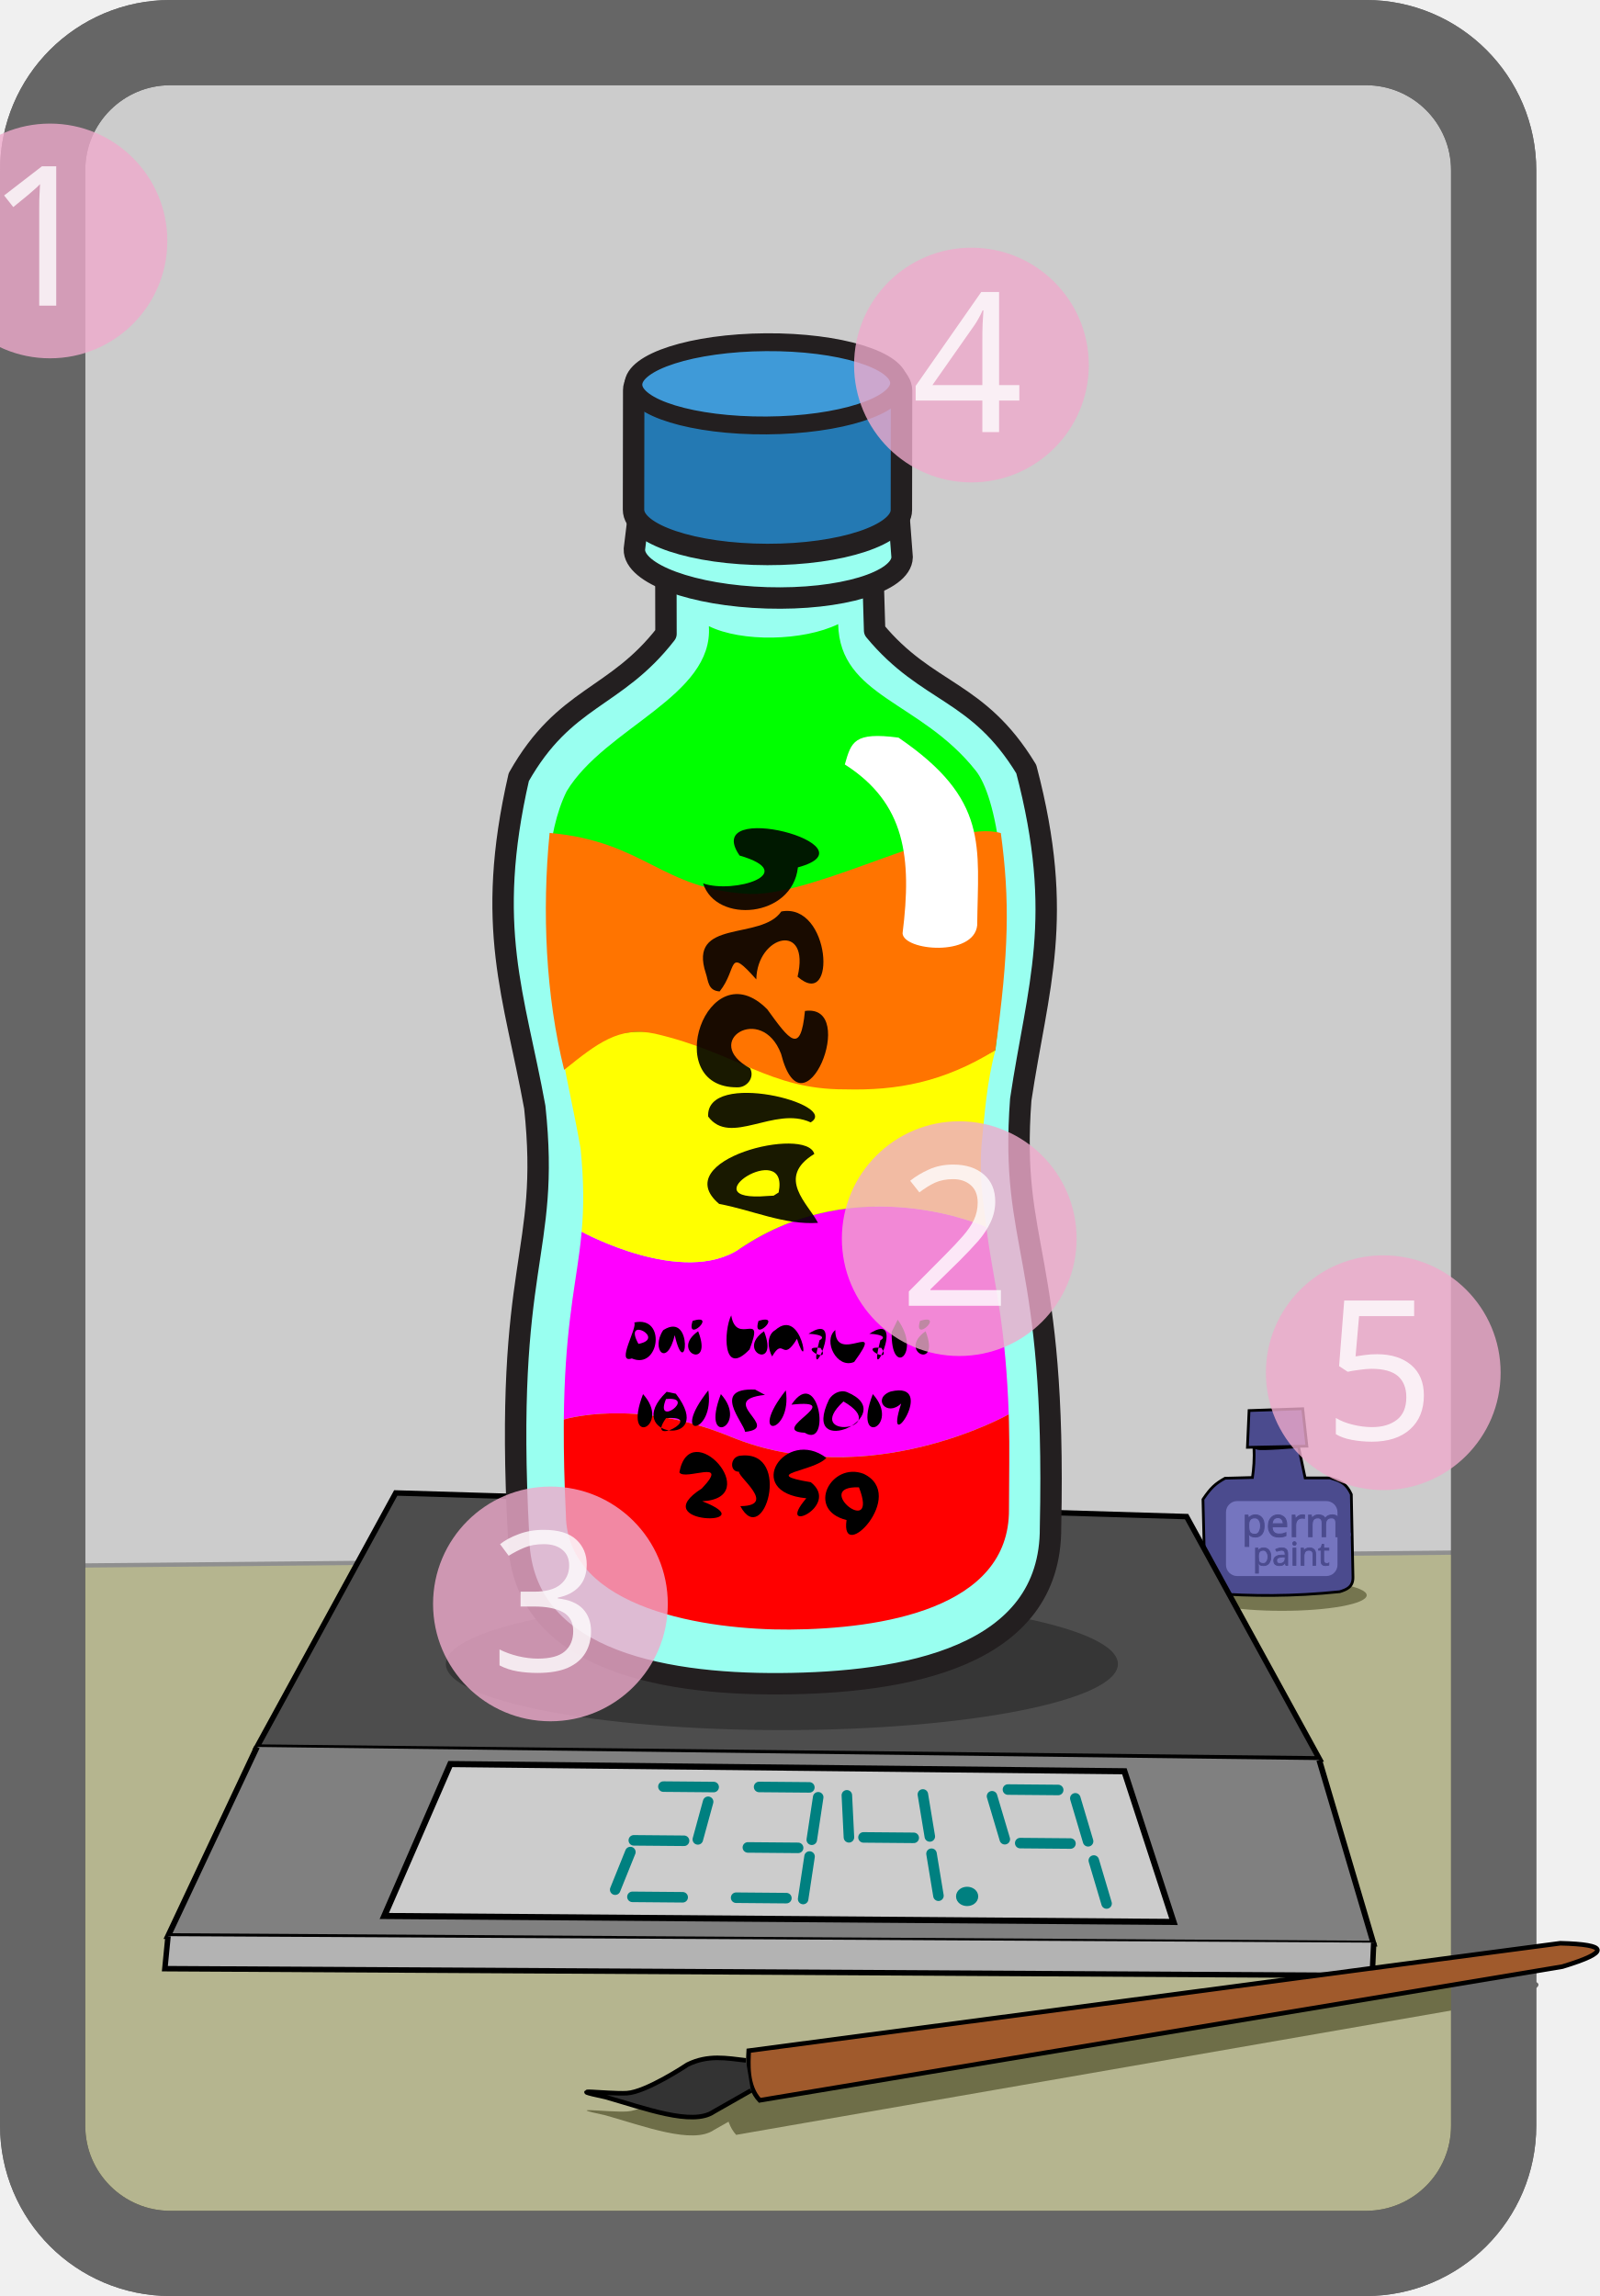
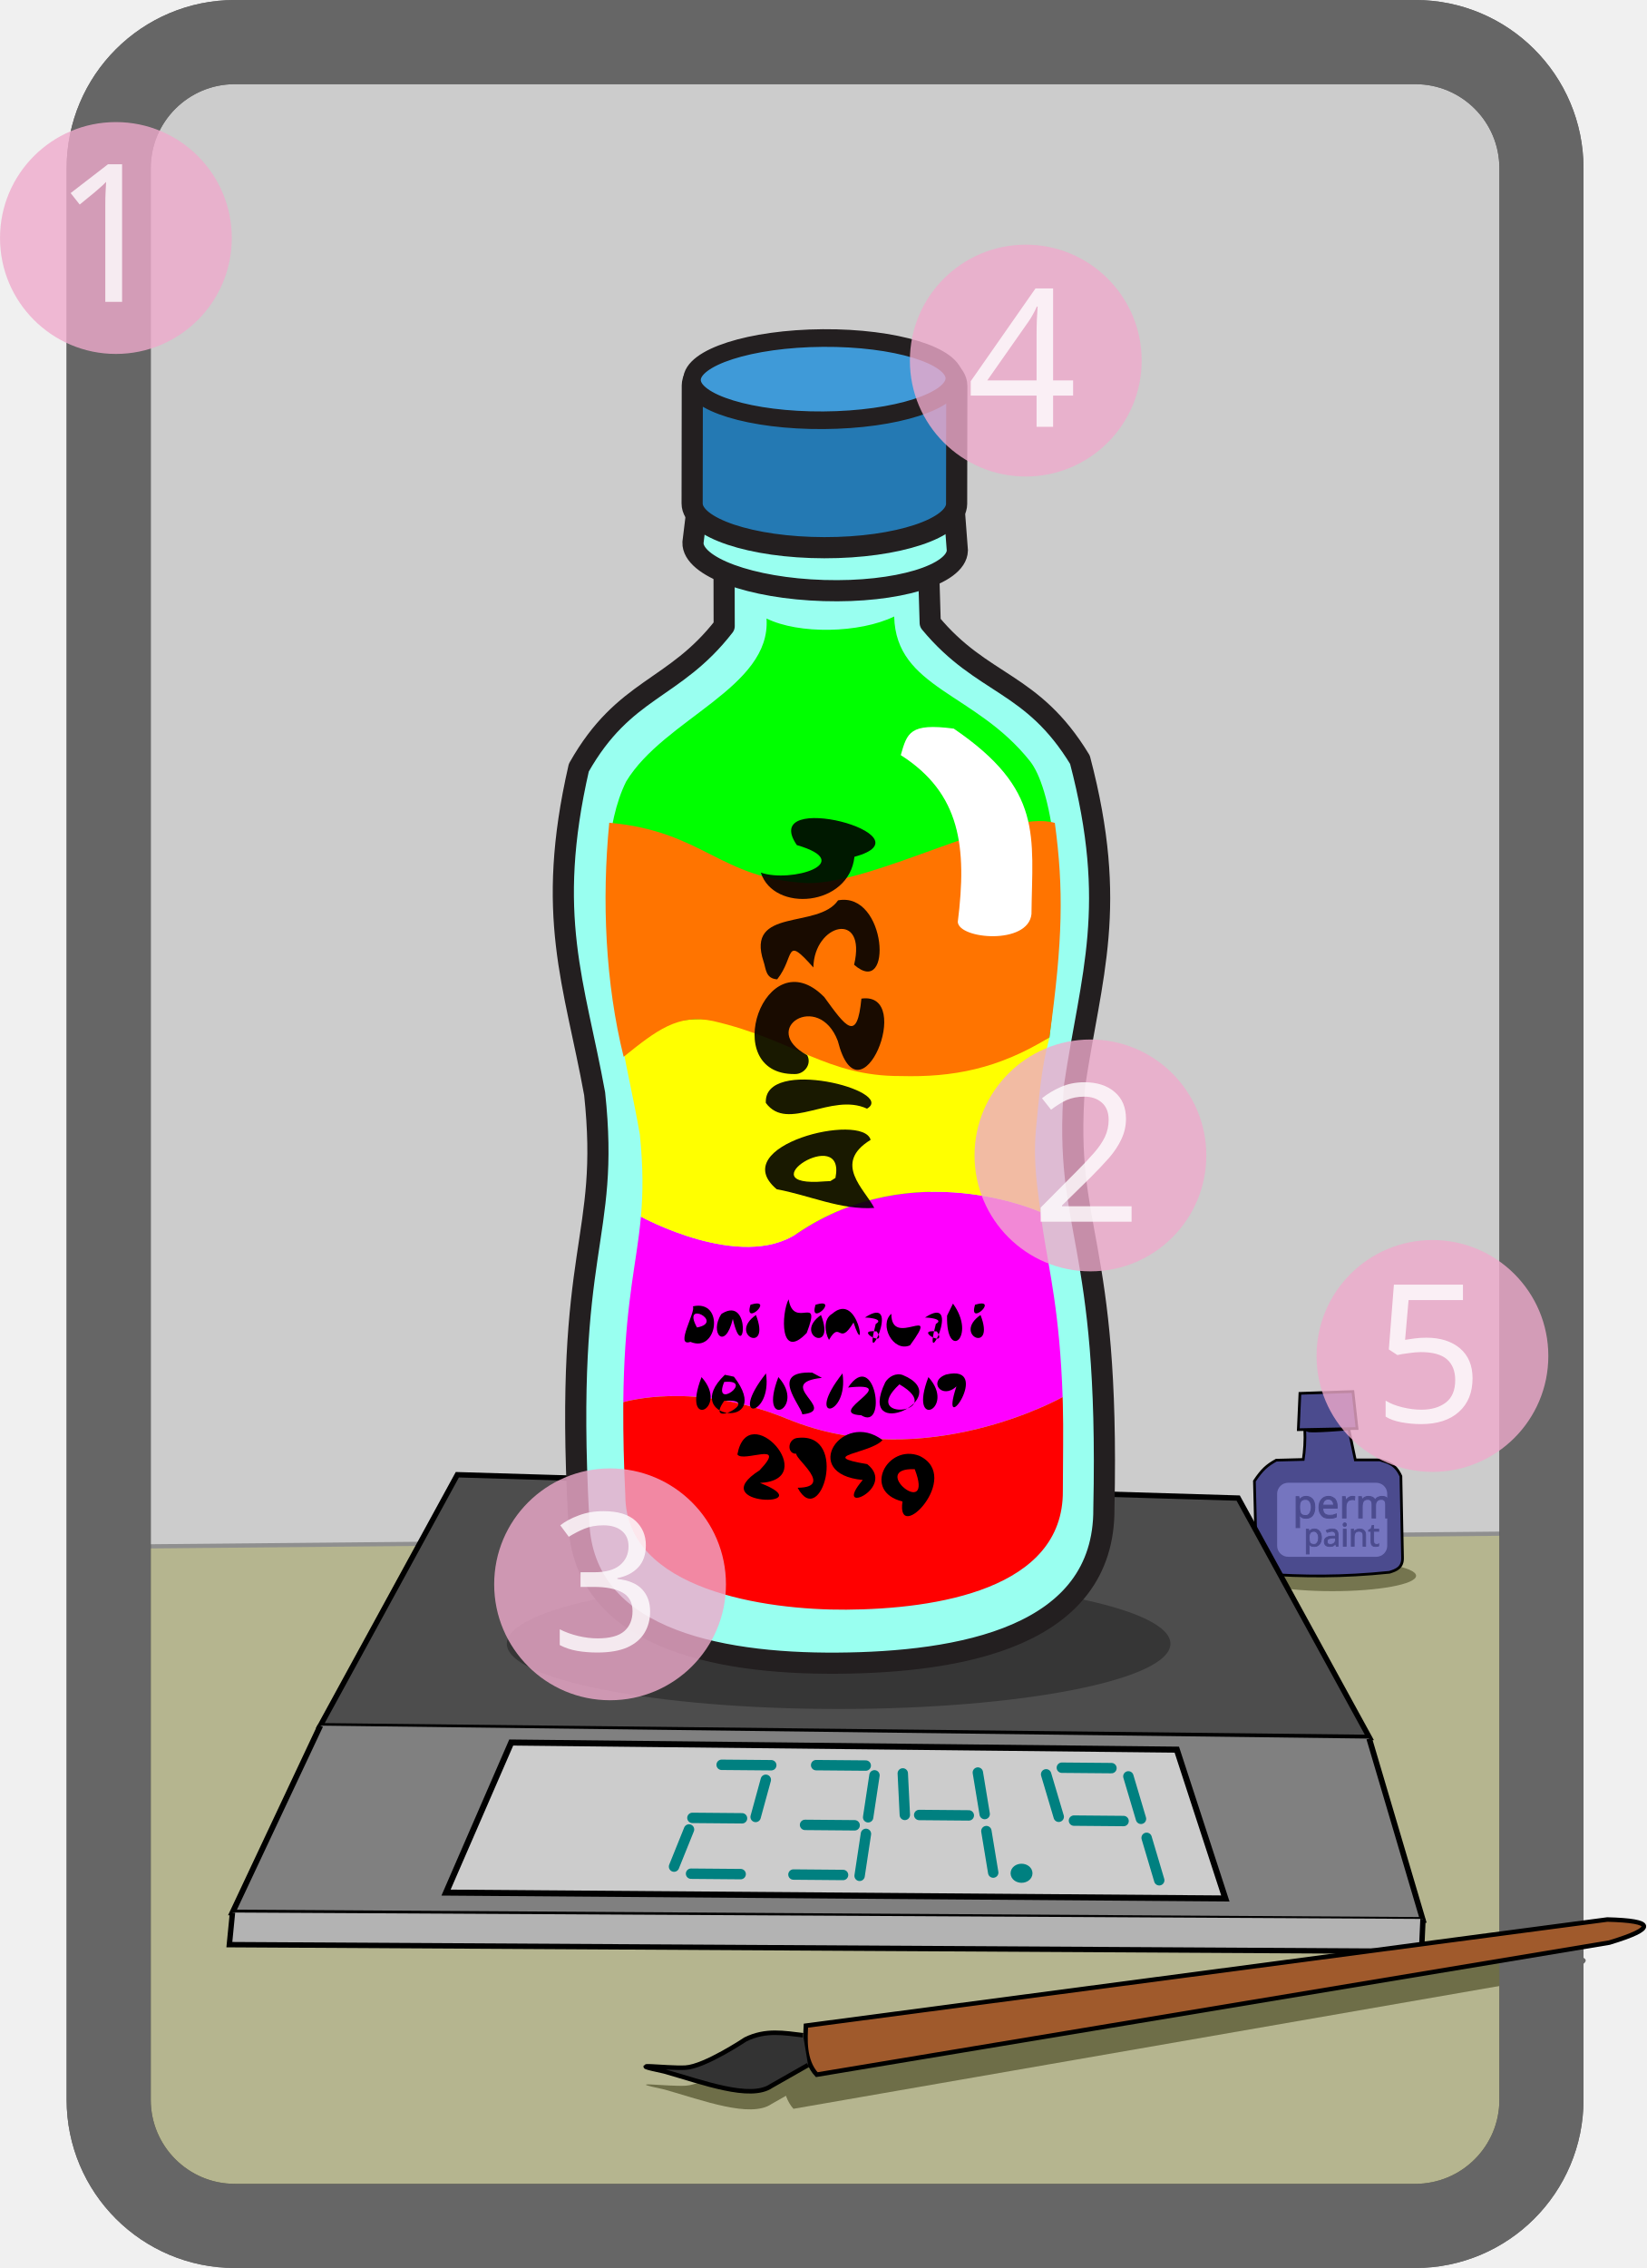
- <svg xmlns="http://www.w3.org/2000/svg" width="92.578mm" height="132.88mm" version="1.1" viewBox="0 0 92.578 132.88" id="svg74">
+ <svg xmlns="http://www.w3.org/2000/svg" width="96.476mm" height="132.881mm" version="1.1" viewBox="0 0 96.476 132.881" id="svg74">
  <defs id="defs74" />
-   <g transform="translate(-58.033 -70.296)" id="g74">
-     <rect transform="rotate(90)" x="72.762" y="-144.47" width="127.95" height="83.969" ry="7.391" fill="#ccc" stroke="#666" stroke-width="4.931" id="rect1" />
-     <path d="m145.01 184.76-44.986 6.219c-0.033 0.695-0.14 2.044 0.608 2.871l44.493-7.738c2.686-0.85 2.521-1.282-0.115-1.352z" fill="#666" id="path1" />
-     <path d="m101.21 190.6c-1.098-0.124-2.183-0.348-3.38 0.243 0 0-2.385 1.592-3.511 1.654-1.127 0.062-3.841-0.328-1.246 0.222 2.232 0.632 5.04 1.698 6.273 0.85l2.154-1.224" fill="#666" id="path2" />
-     <path d="m62.524 160.9 80.028-0.751s3.189 36.551 0.58 38.053l-2.61 1.502-77.128-0.751-3.769-5.257z" fill="#808000" opacity=".3" stroke="#000" stroke-width=".246px" id="path3" />
-     <ellipse cx="132.22" cy="162.62" rx="4.903" ry=".902" fill="#6e6e48" opacity=".9" id="ellipse3" />
+   <g transform="translate(-54.13123,-70.29625)" id="g74">
+     <rect transform="rotate(90)" x="72.762" y="-144.47" width="127.95" height="83.969" ry="7.391" fill="#cccccc" stroke="#666666" stroke-width="4.931" id="rect1" />
+     <path d="m 145.01,184.76 -44.986,6.219 c -0.033,0.695 -0.14,2.044 0.608,2.871 l 44.493,-7.738 c 2.686,-0.85 2.521,-1.282 -0.115,-1.352 z" fill="#666666" id="path1" />
+     <path d="m 101.21,190.6 c -1.098,-0.124 -2.183,-0.348 -3.38,0.243 0,0 -2.385,1.592 -3.511,1.654 -1.127,0.062 -3.841,-0.328 -1.246,0.222 2.232,0.632 5.04,1.698 6.273,0.85 l 2.154,-1.224" fill="#666666" id="path2" />
+     <path d="m 62.524,160.9 80.028,-0.751 c 0,0 3.189,36.551 0.58,38.053 l -2.61,1.502 -77.128,-0.751 -3.769,-5.257 z" fill="#808000" opacity="0.3" stroke="#000000" stroke-width="0.246px" id="path3" />
+     <ellipse cx="132.22" cy="162.62" rx="4.903" ry="0.902" fill="#6e6e48" opacity="0.9" id="ellipse3" />
    <g id="g5">
-       <rect transform="rotate(90)" x="72.762" y="-144.47" width="127.95" height="83.969" ry="7.391" fill="none" stroke="#666" stroke-width="4.931" id="rect3" />
-       <path d="m127.75 161.21c-0.013 0.56 0.057 1.057 0.465 1.301 2.219 0.166 4.606 0.188 7.349-0.096 0.397-0.126 0.782-0.265 0.764-0.859l-0.095-4.772c-0.34-0.758-0.799-0.807-1.241-0.954h-1.432l-0.382-1.813s-2.195 0.191-2.386 0.096l-0.191-0.096c0.029 0.714-0.013 1.288-0.09 1.789l-1.585 0.042c-0.559 0.312-0.823 0.55-1.278 1.223z" fill="#4b4b8e" stroke="#000" stroke-width=".158px" id="path4" />
-       <path d="m80.934 156.7 45.764 1.368 7.686 14.023-61.484-0.684z" fill="#4d4d4d" stroke="#000" stroke-width=".315px" id="path5" />
+       <rect transform="rotate(90)" x="72.762" y="-144.47" width="127.95" height="83.969" ry="7.391" fill="none" stroke="#666666" stroke-width="4.931" id="rect3" />
+       <path d="m 127.75,161.21 c -0.013,0.56 0.057,1.057 0.465,1.301 2.219,0.166 4.606,0.188 7.349,-0.096 0.397,-0.126 0.782,-0.265 0.764,-0.859 l -0.095,-4.772 c -0.34,-0.758 -0.799,-0.807 -1.241,-0.954 h -1.432 l -0.382,-1.813 c 0,0 -2.195,0.191 -2.386,0.096 l -0.191,-0.096 c 0.029,0.714 -0.013,1.288 -0.09,1.789 l -1.585,0.042 c -0.559,0.312 -0.823,0.55 -1.278,1.223 z" fill="#4b4b8e" stroke="#000000" stroke-width="0.158px" id="path4" />
+       <path d="m 80.934,156.7 45.764,1.368 7.686,14.023 -61.484,-0.684 z" fill="#4d4d4d" stroke="#000000" stroke-width="0.315px" id="path5" />
    </g>
-     <ellipse cx="103.28" cy="166.6" rx="19.446" ry="3.825" opacity=".3" id="ellipse5" />
-     <g stroke="#000" id="g8">
-       <path d="m72.906 171.4-5.149 10.946 69.762 0.436-3.143-10.623" fill="#808080" stroke-width=".332px" id="path6" />
-       <path d="m67.757 182.35-0.184 1.882 69.869 0.396 0.086-1.903" fill="#b3b3b3" stroke-width=".315px" id="path7" />
-       <path d="m84.093 172.39 39.007 0.417 2.844 8.72-45.672-0.344z" fill="#ccc" stroke-width=".354px" id="path8" />
+     <ellipse cx="103.28" cy="166.6" rx="19.446" ry="3.825" opacity="0.3" id="ellipse5" />
+     <g stroke="#000000" id="g8">
+       <path d="m 72.906,171.4 -5.149,10.946 69.762,0.436 -3.143,-10.623" fill="#808080" stroke-width="0.332px" id="path6" />
+       <path d="m 67.757,182.35 -0.184,1.882 69.869,0.396 0.086,-1.903" fill="#b3b3b3" stroke-width="0.315px" id="path7" />
+       <path d="m 84.093,172.39 39.007,0.417 2.844,8.72 -45.672,-0.344 z" fill="#cccccc" stroke-width="0.354px" id="path8" />
    </g>
-     <g fill="#008080" stroke="#008080" stroke-linecap="round" stroke-linejoin="round" stroke-width=".609" id="g22">
-       <path d="m99.332 173.72-2.908-0.025" id="path9" />
-       <path d="m98.416 176.75 0.596-2.177" id="path10" />
-       <path d="m104.22 177.24-2.908-0.025" id="path11" />
-       <path d="m93.634 179.66 0.878-2.177" id="path12" />
-       <path d="m97.539 180.1-2.908-0.025" id="path13" />
-       <path d="m104.87 173.74-2.908-0.025" id="path14" />
-       <path d="m105.01 176.77 0.371-2.458" id="path15" />
-       <path d="m97.619 176.83-2.908-0.025" id="path16" />
-       <path d="m103.54 180.15-2.908-0.025" id="path17" />
-       <path d="m107.16 176.63-0.12-2.431" id="path18" />
-       <path d="m110.91 176.66-2.908-0.025" id="path19" />
-       <path d="m104.51 180.2 0.371-2.458" id="path20" />
-       <path d="m111.84 176.58-0.401-2.431" id="path21" />
-       <path d="m112.34 180.01-0.401-2.431" id="path22" />
+     <g fill="#008080" stroke="#008080" stroke-linecap="round" stroke-linejoin="round" stroke-width="0.609" id="g22">
+       <path d="m 99.332,173.72 -2.908,-0.025" id="path9" />
+       <path d="m 98.416,176.75 0.596,-2.177" id="path10" />
+       <path d="m 104.22,177.24 -2.908,-0.025" id="path11" />
+       <path d="m 93.634,179.66 0.878,-2.177" id="path12" />
+       <path d="m 97.539,180.1 -2.908,-0.025" id="path13" />
+       <path d="m 104.87,173.74 -2.908,-0.025" id="path14" />
+       <path d="m 105.01,176.77 0.371,-2.458" id="path15" />
+       <path d="m 97.619,176.83 -2.908,-0.025" id="path16" />
+       <path d="m 103.54,180.15 -2.908,-0.025" id="path17" />
+       <path d="m 107.16,176.63 -0.12,-2.431" id="path18" />
+       <path d="m 110.91,176.66 -2.908,-0.025" id="path19" />
+       <path d="m 104.51,180.2 0.371,-2.458" id="path20" />
+       <path d="m 111.84,176.58 -0.401,-2.431" id="path21" />
+       <path d="m 112.34,180.01 -0.401,-2.431" id="path22" />
    </g>
-     <ellipse cx="114" cy="180.05" rx=".338" ry=".254" stroke="#008080" stroke-width=".609" id="ellipse22" />
-     <g fill="#008080" stroke="#008080" stroke-linecap="round" stroke-linejoin="round" stroke-width=".609" id="g27">
-       <path d="m116.18 176.74-0.739-2.487" id="path23" />
-       <path d="m119.98 176.99-2.908-0.025" id="path24" />
-       <path d="m121 176.86-0.739-2.487" id="path25" />
-       <path d="m122.07 180.46-0.739-2.487" id="path26" />
-       <path d="m119.27 173.89-2.908-0.025" id="path27" />
+     <ellipse cx="114" cy="180.05" rx="0.338" ry="0.254" stroke="#008080" stroke-width="0.609" id="ellipse22" />
+     <g fill="#008080" stroke="#008080" stroke-linecap="round" stroke-linejoin="round" stroke-width="0.609" id="g27">
+       <path d="m 116.18,176.74 -0.739,-2.487" id="path23" />
+       <path d="m 119.98,176.99 -2.908,-0.025" id="path24" />
+       <path d="m 121,176.86 -0.739,-2.487" id="path25" />
+       <path d="m 122.07,180.46 -0.739,-2.487" id="path26" />
+       <path d="m 119.27,173.89 -2.908,-0.025" id="path27" />
    </g>
-     <g transform="matrix(.10015 -.00068781 .00068781 .10015 198.1 75.862)" id="g37">
-       <path d="m-812.7 574.27c10.146-64.939 26.602-104.58 4.508-190.93-27.758-46.496-56.703-43.457-87.078-80.682-0.495-22.531-1.084-43.114-1.307-67.185-0.189-19.007-20.554-20.558-42.066-20.037l-0.015-0.36c-1.336 0.211-2.763 0.363-4.227 0.49-4.539 0.153-9.082 0.344-13.446 0.443-4.373-0.018-8.913-0.131-13.459-0.199-1.454-0.109-2.886-0.228-4.217-0.42l-2e-3 0.359c-21.543-0.13-41.868 1.786-41.717 20.791 0.2 24.069-0.02 44.646-0.108 67.2-29.692 37.765-58.711 35.245-85.63 82.208-20.522 86.752-3.358 126.06 7.947 190.82 8.601 86.446-18.532 87.433-11.085 247.5 0 70.591 79.621 86.599 150.75 86.599 71.128 0 156.66-13.825 156.66-89.344 4.583-160.17-22.563-160.68-15.507-247.26z" fill="#99fff0" id="path28" />
-       <path d="m-812.7 574.27c10.146-64.939 26.602-104.58 4.508-190.93-27.758-46.496-56.703-43.457-87.078-80.682-0.495-22.531-1.084-43.114-1.307-67.185-0.189-19.007-20.554-20.558-42.066-20.037l-0.015-0.36c-1.336 0.211-2.763 0.363-4.227 0.49-4.539 0.153-9.082 0.344-13.446 0.443-4.373-0.018-8.913-0.131-13.459-0.199-1.454-0.109-2.886-0.228-4.217-0.42l-2e-3 0.359c-21.543-0.13-41.868 1.786-41.717 20.791 0.2 24.069-0.02 44.646-0.108 67.2-29.692 37.765-58.711 35.245-85.63 82.208-20.522 86.752-3.358 126.06 7.947 190.82 8.601 86.446-18.532 87.433-11.085 247.5 0 70.591 79.621 86.599 150.75 86.599 71.128 0 156.66-13.825 156.66-89.344 4.583-160.17-22.563-160.68-15.507-247.26z" fill="none" stroke="#231f20" stroke-linecap="round" stroke-linejoin="round" stroke-miterlimit="10" stroke-width="12.376" id="path29" />
-       <path d="m-837.35 384.08c-31.619-40.601-78.237-43.035-78.971-85.28-20.373 9.702-55.832 10.123-74.706 0.655 2.515 40.516-60.303 58.145-82.797 94.813-24.739 48.75-3.483 152.78-3.483 152.78l52.343 112.71h108.31l89.506-114.13c12.203-95.874 1.007-147.16-10.197-161.55z" enable-background="new    " fill="#0f0" id="path30" />
-       <path d="m-820.88 756.1c-1.376-49.433-7.243-73.229-10.78-97.233-0.531-3.659-1.026-7.339-1.43-11.102 0 0-73.958-34.182-142.4 11.469-33.215 22.154-91.433-10.369-91.433-10.369-0.383 3.77-0.812 7.455-1.313 11.125-3.287 24.03-8.897 47.884-9.752 97.326 0 0 41.325-12.488 96.159 10.539 79.608 33.442 160.95-11.755 160.95-11.755z" enable-background="new    " fill="#f0f" id="path31" />
-       <path d="m-975.49 659.24c68.443-45.65 142.4-11.469 142.4-11.469-1.444-13.404-4.13-27.128-2.468-47.105 1.974-18.437 3.237-36.395 8.407-55.033 0 0-80.275 45.191-156.94 0.972-51.458-29.68-93.214 0.448-93.214 0.448 2.896 17.06 6.808 34.067 10.1 53.824 1.872 19.968 1.573 34.592 0.282 47.993 0 1e-3 58.217 32.525 91.433 10.37z" enable-background="new    " fill="#ff0" id="path32" />
-       <path d="m-820.79 760.69c-0.021-1.521-0.068-3.097-0.091-4.583 0 0-81.342 45.196-160.95 11.755-54.834-23.027-96.159-10.539-96.159-10.539-0.022 1.49-0.028 3.061-0.048 4.594-0.153 14.498 0.073 31.016 0.876 50.343 0 54.962 81.585 67.332 128.85 67.332 52.44 0 127.18-10.913 127.18-68.535 0.168-19.346 0.636-35.867 0.341-50.367z" fill="#f00" id="path33" />
-       <path d="m-1076.4 555.28c-10.362-43.07-12.239-91.328-7.472-136.98 55.436 5.373 64.225 33.398 115.81 36.072 39.382 0.996 116.22-42.968 144.92-34.174 4.957 38.72 4.245 68.492-4.056 125.44-30.143 18.315-56.931 23.025-87.074 22.018-43.584-0.122-62.113-21.568-109.48-32.908-20.674-4.594-33.316 5.232-52.649 20.538z" fill="#ff7400" id="path34" />
+     <g transform="matrix(0.10015,-6.8781e-4,6.8781e-4,0.10015,198.1,75.862)" id="g37">
+       <path d="m -812.7,574.27 c 10.146,-64.939 26.602,-104.58 4.508,-190.93 -27.758,-46.496 -56.703,-43.457 -87.078,-80.682 -0.495,-22.531 -1.084,-43.114 -1.307,-67.185 -0.189,-19.007 -20.554,-20.558 -42.066,-20.037 l -0.015,-0.36 c -1.336,0.211 -2.763,0.363 -4.227,0.49 -4.539,0.153 -9.082,0.344 -13.446,0.443 -4.373,-0.018 -8.913,-0.131 -13.459,-0.199 -1.454,-0.109 -2.886,-0.228 -4.217,-0.42 l -0.002,0.359 c -21.543,-0.13 -41.868,1.786 -41.717,20.791 0.2,24.069 -0.02,44.646 -0.108,67.2 -29.692,37.765 -58.711,35.245 -85.63,82.208 -20.522,86.752 -3.358,126.06 7.947,190.82 8.601,86.446 -18.532,87.433 -11.085,247.5 0,70.591 79.621,86.599 150.75,86.599 71.128,0 156.66,-13.825 156.66,-89.344 4.583,-160.17 -22.563,-160.68 -15.507,-247.26 z" fill="#99fff0" id="path28" />
+       <path d="m -812.7,574.27 c 10.146,-64.939 26.602,-104.58 4.508,-190.93 -27.758,-46.496 -56.703,-43.457 -87.078,-80.682 -0.495,-22.531 -1.084,-43.114 -1.307,-67.185 -0.189,-19.007 -20.554,-20.558 -42.066,-20.037 l -0.015,-0.36 c -1.336,0.211 -2.763,0.363 -4.227,0.49 -4.539,0.153 -9.082,0.344 -13.446,0.443 -4.373,-0.018 -8.913,-0.131 -13.459,-0.199 -1.454,-0.109 -2.886,-0.228 -4.217,-0.42 l -0.002,0.359 c -21.543,-0.13 -41.868,1.786 -41.717,20.791 0.2,24.069 -0.02,44.646 -0.108,67.2 -29.692,37.765 -58.711,35.245 -85.63,82.208 -20.522,86.752 -3.358,126.06 7.947,190.82 8.601,86.446 -18.532,87.433 -11.085,247.5 0,70.591 79.621,86.599 150.75,86.599 71.128,0 156.66,-13.825 156.66,-89.344 4.583,-160.17 -22.563,-160.68 -15.507,-247.26 z" fill="none" stroke="#231f20" stroke-linecap="round" stroke-linejoin="round" stroke-miterlimit="10" stroke-width="12.376" id="path29" />
+       <path d="m -837.35,384.08 c -31.619,-40.601 -78.237,-43.035 -78.971,-85.28 -20.373,9.702 -55.832,10.123 -74.706,0.655 2.515,40.516 -60.303,58.145 -82.797,94.813 -24.739,48.75 -3.483,152.78 -3.483,152.78 l 52.343,112.71 h 108.31 l 89.506,-114.13 c 12.203,-95.874 1.007,-147.16 -10.197,-161.55 z" enable-background="new    " fill="#00ff00" id="path30" />
+       <path d="m -820.88,756.1 c -1.376,-49.433 -7.243,-73.229 -10.78,-97.233 -0.531,-3.659 -1.026,-7.339 -1.43,-11.102 0,0 -73.958,-34.182 -142.4,11.469 -33.215,22.154 -91.433,-10.369 -91.433,-10.369 -0.383,3.77 -0.812,7.455 -1.313,11.125 -3.287,24.03 -8.897,47.884 -9.752,97.326 0,0 41.325,-12.488 96.159,10.539 79.608,33.442 160.95,-11.755 160.95,-11.755 z" enable-background="new    " fill="#ff00ff" id="path31" />
+       <path d="m -975.49,659.24 c 68.443,-45.65 142.4,-11.469 142.4,-11.469 -1.444,-13.404 -4.13,-27.128 -2.468,-47.105 1.974,-18.437 3.237,-36.395 8.407,-55.033 0,0 -80.275,45.191 -156.94,0.972 -51.458,-29.68 -93.214,0.448 -93.214,0.448 2.896,17.06 6.808,34.067 10.1,53.824 1.872,19.968 1.573,34.592 0.282,47.993 0,0.001 58.217,32.525 91.433,10.37 z" enable-background="new    " fill="#ffff00" id="path32" />
+       <path d="m -820.79,760.69 c -0.021,-1.521 -0.068,-3.097 -0.091,-4.583 0,0 -81.342,45.196 -160.95,11.755 -54.834,-23.027 -96.159,-10.539 -96.159,-10.539 -0.022,1.49 -0.028,3.061 -0.048,4.594 -0.153,14.498 0.073,31.016 0.876,50.343 0,54.962 81.585,67.332 128.85,67.332 52.44,0 127.18,-10.913 127.18,-68.535 0.168,-19.346 0.636,-35.867 0.341,-50.367 z" fill="#ff0000" id="path33" />
+       <path d="m -1076.4,555.28 c -10.362,-43.07 -12.239,-91.328 -7.472,-136.98 55.436,5.373 64.225,33.398 115.81,36.072 39.382,0.996 116.22,-42.968 144.92,-34.174 4.957,38.72 4.245,68.492 -4.056,125.44 -30.143,18.315 -56.931,23.025 -87.074,22.018 -43.584,-0.122 -62.113,-21.568 -109.48,-32.908 -20.674,-4.594 -33.316,5.232 -52.649,20.538 z" fill="#ff7400" id="path34" />
      <g stroke="#231f20" id="g36">
-         <path d="m-879.09 260.43-4.673-67.715c0.526-14.221-26.441-28.291-69.154-29.874-42.711-1.583-71.475 9.104-72.002 23.327l-8.838 68.531c-0.53 14.24 33.667 27.057 76.377 28.633 42.711 1.59 77.761-8.662 78.29-22.902z" fill="#99fff0" stroke-miterlimit="10" stroke-width="12.375" id="path35" />
-         <path d="m-879.33 233.13 0.578-69.009c0.117-14.232-34.43-26.07-77.171-26.425-42.738-0.36-77.477 10.896-77.6 25.124l-0.578 69.01c-0.121 14.25 34.428 26.083 77.165 26.434 42.743 0.367 77.485-10.887 77.606-25.134z" fill="#2479b3" stroke-miterlimit="10" stroke-width="12.375" id="path36" />
+         <path d="m -879.09,260.43 -4.673,-67.715 c 0.526,-14.221 -26.441,-28.291 -69.154,-29.874 -42.711,-1.583 -71.475,9.104 -72.002,23.327 l -8.838,68.531 c -0.53,14.24 33.667,27.057 76.377,28.633 42.711,1.59 77.761,-8.662 78.29,-22.902 z" fill="#99fff0" stroke-miterlimit="10" stroke-width="12.375" id="path35" />
+         <path d="m -879.33,233.13 0.578,-69.009 c 0.117,-14.232 -34.43,-26.07 -77.171,-26.425 -42.738,-0.36 -77.477,10.896 -77.6,25.124 l -0.578,69.01 c -0.121,14.25 34.428,26.083 77.165,26.434 42.743,0.367 77.485,-10.887 77.606,-25.134 z" fill="#2479b3" stroke-miterlimit="10" stroke-width="12.375" id="path36" />
        <ellipse cx="-956.92" cy="159.66" rx="76.77" ry="24.052" fill="#3f9ad8" stroke-width="10.314" id="ellipse36" />
      </g>
-       <path d="m-913.02 379.91c3.848-13.089 5.395-18.838 31.111-15.29 52.269 36.18 45.525 62.941 44.729 108.83-2.068 18.178-42.622 14.441-43.146 4.266 5.763-43.652 2.231-75.153-32.694-97.806z" fill="#fff" id="path37" />
+       <path d="m -913.02,379.91 c 3.848,-13.089 5.395,-18.838 31.111,-15.29 52.269,36.18 45.525,62.941 44.729,108.83 -2.068,18.178 -42.622,14.441 -43.146,4.266 5.763,-43.652 2.231,-75.153 -32.694,-97.806 z" fill="#ffffff" id="path37" />
    </g>
    <g id="g68">
-       <g transform="matrix(.27114 0 0 .25972 -65.044 110.9)" aria-label="Ani Himawati 18/15/2017  235g " id="g62">
-         <path d="m589.29 138.36c6.929-1.628 5.381 10.649-0.52 8.01-3.509 1.247 1.282-6.888 0.52-8.01zm0.898 4.766c6.085-1.201-3.454-6.436 0 0z" id="path38" />
-         <path d="m595.59 139.99c6.492-4.206 4.76 12.129 2.34 1.198-1.667 7.36-5.129 3.131-2.489-1.073z" id="path39" />
-         <path d="m602.93 140.31c3.361 8.963-6.189 4.525 0 0zm-1.172-2.324c5.428-1.688-1.575 5.165 0 0z" id="path40" />
-         <path d="m609.99 136.77c1.133 7.025 7.263-1.534 3.915 7.586-5.854 6.433-5.509-4.362-3.915-7.586z" id="path41" />
-         <path d="m616.99 140.31c3.361 8.963-6.189 4.525 0 0zm-1.172-2.324c5.428-1.688-1.575 5.165 0 0z" id="path42" />
-         <path d="m619.4 140.04c5.874-5.394 7.474 11.101 4.619 1.96-3.202 5.566-2.789-0.636-5.302 3.93-0.926-1.701-1.238-4.757 0.682-5.89z" id="path43" />
-         <path d="m626.43 140.92c8.592-5.954-0.803 14.016 2.396 1.407 2.183-1.279-2.79-1.548-2.396-1.407zm2.624 3.099c-5.329-0.622 2.499 3.933 0 0z" id="path44" />
-         <path d="m632.2 140.04c-0.046 8.013 10.926-2.746 4.036 7.108-3.665 1.657-6.776-4.7-4.036-7.108z" id="path45" />
-         <path d="m639.42 140.92c8.592-5.954-0.803 14.016 2.396 1.407 2.183-1.279-2.79-1.548-2.396-1.407zm2.624 3.099c-5.329-0.622 2.499 3.933 0 0z" id="path46" />
-         <path d="m645.52 137.74c5.207 7.514-1.528 13.154-1.278 2.711z" id="path47" />
-         <path d="m651.47 140.31c3.361 8.963-6.189 4.524 0 0zm-1.172-2.324c5.428-1.688-1.575 5.165 0 0z" id="path48" />
-         <path d="m591.17 154.32c6.142 7.119-4.534 12.257 0 0z" id="path49" />
-         <path d="m598.17 154.23c9.053 12.255-12.068 9.707-1.964-0.427zm-2.103 1.185c-2.576 6.586 6.778-0.67 0 0zm7e-3 4.264c-4.66 6.842 8.804-0.716 0 0z" id="path50" />
-         <path d="m605.1 153.48c1.425 9.915-8.477 11.224 0 0z" id="path51" />
-         <path d="m607.78 154.32c6.142 7.119-4.534 12.257 0 0z" id="path52" />
-         <path d="m617.19 154.49c-10.614 1.2 3.736 7.336-4.231 8.238-0.343-2.136-7.276-9.838 2.126-9.421z" id="path53" />
-         <path d="m621.64 153.48c1.425 9.915-8.477 11.224 0 0z" id="path54" />
-         <path d="m622.84 156.67c5.819-9.047 8.574 9.975 2.837 6.258-8.075-0.411 9.357-7.64-2.837-6.258z" id="path55" />
-         <path d="m634.7 153.87c11.811 5.128-10.294 15.674-3.826 1.627 0.728-1.272 2.347-2.226 3.826-1.627zm-0.755 2.083c-8.981 8.648 10.732 6.5 0 0z" id="path56" />
-         <path d="m640.21 154.32c6.142 7.119-4.534 12.257 0 0z" id="path57" />
-         <path d="m644.02 153.74c10.36-2.572-1.826 15.648 2.244 2.672-3.112 3.095-6.251-1.167-2.244-2.672z" id="path58" />
-         <path d="m598.92 171.76c2.288-12.93 18.329 5.721 4.879 6.434 13.81 5.551-12.46 5.361-0.09-2.845 6.244-6.859-3.628-1.611-4.789-3.589z" id="path59" />
-         <path d="m612.13 168.02c10.931-1.119 4.77 20.955-0.191 11.263 9.071-0.096-3.361-8.473 0.472-7.819-2.919 1.011-2.946-3.388-0.281-3.444z" id="path60" />
-         <path d="m630.29 168.53c-2.675 3.111-14.475 3.489-3.313 5.421 6.562 5.389-7.875 12.002-0.96 3.576-13.782-1.365-4.382-15.856 4.273-8.997z" id="path61" />
-         <path d="m638.25 172.08c9.494 4.714-5.077 20.377-3.646 10.3-8.819-2.281-3.261-13.075 3.646-10.3zm-1 3.01c-10.292-0.384 4.431 11.876 0 0z" id="path62" />
+       <g transform="matrix(0.27114,0,0,0.25972,-65.044,110.9)" aria-label="Ani Himawati 18/15/2017  235g " id="g62">
+         <path d="m 589.29,138.36 c 6.929,-1.628 5.381,10.649 -0.52,8.01 -3.509,1.247 1.282,-6.888 0.52,-8.01 z m 0.898,4.766 c 6.085,-1.201 -3.454,-6.436 0,0 z" id="path38" />
+         <path d="m 595.59,139.99 c 6.492,-4.206 4.76,12.129 2.34,1.198 -1.667,7.36 -5.129,3.131 -2.489,-1.073 z" id="path39" />
+         <path d="m 602.93,140.31 c 3.361,8.963 -6.189,4.525 0,0 z m -1.172,-2.324 c 5.428,-1.688 -1.575,5.165 0,0 z" id="path40" />
+         <path d="m 609.99,136.77 c 1.133,7.025 7.263,-1.534 3.915,7.586 -5.854,6.433 -5.509,-4.362 -3.915,-7.586 z" id="path41" />
+         <path d="m 616.99,140.31 c 3.361,8.963 -6.189,4.525 0,0 z m -1.172,-2.324 c 5.428,-1.688 -1.575,5.165 0,0 z" id="path42" />
+         <path d="m 619.4,140.04 c 5.874,-5.394 7.474,11.101 4.619,1.96 -3.202,5.566 -2.789,-0.636 -5.302,3.93 -0.926,-1.701 -1.238,-4.757 0.682,-5.89 z" id="path43" />
+         <path d="m 626.43,140.92 c 8.592,-5.954 -0.803,14.016 2.396,1.407 2.183,-1.279 -2.79,-1.548 -2.396,-1.407 z m 2.624,3.099 c -5.329,-0.622 2.499,3.933 0,0 z" id="path44" />
+         <path d="m 632.2,140.04 c -0.046,8.013 10.926,-2.746 4.036,7.108 -3.665,1.657 -6.776,-4.7 -4.036,-7.108 z" id="path45" />
+         <path d="m 639.42,140.92 c 8.592,-5.954 -0.803,14.016 2.396,1.407 2.183,-1.279 -2.79,-1.548 -2.396,-1.407 z m 2.624,3.099 c -5.329,-0.622 2.499,3.933 0,0 z" id="path46" />
+         <path d="m 645.52,137.74 c 5.207,7.514 -1.528,13.154 -1.278,2.711 z" id="path47" />
+         <path d="m 651.47,140.31 c 3.361,8.963 -6.189,4.524 0,0 z m -1.172,-2.324 c 5.428,-1.688 -1.575,5.165 0,0 z" id="path48" />
+         <path d="m 591.17,154.32 c 6.142,7.119 -4.534,12.257 0,0 z" id="path49" />
+         <path d="m 598.17,154.23 c 9.053,12.255 -12.068,9.707 -1.964,-0.427 z m -2.103,1.185 c -2.576,6.586 6.778,-0.67 0,0 z m 0.007,4.264 c -4.66,6.842 8.804,-0.716 0,0 z" id="path50" />
+         <path d="m 605.1,153.48 c 1.425,9.915 -8.477,11.224 0,0 z" id="path51" />
+         <path d="m 607.78,154.32 c 6.142,7.119 -4.534,12.257 0,0 z" id="path52" />
+         <path d="m 617.19,154.49 c -10.614,1.2 3.736,7.336 -4.231,8.238 -0.343,-2.136 -7.276,-9.838 2.126,-9.421 z" id="path53" />
+         <path d="m 621.64,153.48 c 1.425,9.915 -8.477,11.224 0,0 z" id="path54" />
+         <path d="m 622.84,156.67 c 5.819,-9.047 8.574,9.975 2.837,6.258 -8.075,-0.411 9.357,-7.64 -2.837,-6.258 z" id="path55" />
+         <path d="m 634.7,153.87 c 11.811,5.128 -10.294,15.674 -3.826,1.627 0.728,-1.272 2.347,-2.226 3.826,-1.627 z m -0.755,2.083 c -8.981,8.648 10.732,6.5 0,0 z" id="path56" />
+         <path d="m 640.21,154.32 c 6.142,7.119 -4.534,12.257 0,0 z" id="path57" />
+         <path d="m 644.02,153.74 c 10.36,-2.572 -1.826,15.648 2.244,2.672 -3.112,3.095 -6.251,-1.167 -2.244,-2.672 z" id="path58" />
+         <path d="m 598.92,171.76 c 2.288,-12.93 18.329,5.721 4.879,6.434 13.81,5.551 -12.46,5.361 -0.09,-2.845 6.244,-6.859 -3.628,-1.611 -4.789,-3.589 z" id="path59" />
+         <path d="m 612.13,168.02 c 10.931,-1.119 4.77,20.955 -0.191,11.263 9.071,-0.096 -3.361,-8.473 0.472,-7.819 -2.919,1.011 -2.946,-3.388 -0.281,-3.444 z" id="path60" />
+         <path d="m 630.29,168.53 c -2.675,3.111 -14.475,3.489 -3.313,5.421 6.562,5.389 -7.875,12.002 -0.96,3.576 -13.782,-1.365 -4.382,-15.856 4.273,-8.997 z" id="path61" />
+         <path d="m 638.25,172.08 c 9.494,4.714 -5.077,20.377 -3.646,10.3 -8.819,-2.281 -3.261,-13.075 3.646,-10.3 z m -1,3.01 c -10.292,-0.384 4.431,11.876 0,0 z" id="path62" />
      </g>
-       <g transform="matrix(0 -.36127 .3537 0 52.93 353.52)" opacity=".9" aria-label="A1234      " id="g67">
-         <path d="m591.1 132.09c7.09-8.567 12.558 14.284 8.009 15.566-3.807-6.351-7.978-0.986-11.042 0.604-0.368-5.515 2.069-10.81 3.033-16.17zm1.835 9.733c8.861 1.84-1.657-14.985-0.561-1.829l0.049 1z" id="path63" />
-         <path d="m605.1 130.29c7.576-0.42 1.942 21.729-0.934 16.77 2.691-5.922-3.888-13.144 0.934-16.77z" id="path64" />
-         <path d="m609.78 135.08c-0.13-12.798 22.214-4.894 12.486 4.891-4.888 3.619-7.412 5.451-0.252 6.155 1.243 8.936-20.929-0.26-6.862-3.909 8.173-3.184 1.943-13.145-2.311-5.073-1.464 0.811-3.102-0.488-3.06-2.064z" id="path65" />
-         <path d="m628.04 129.91c8.849-2.995 5.177 9.049 9.912 12.349 1.478 8.099-16.023 9.148-10.445 2.658 8.846 2.138 6.693-6.612-0.438-6.75 5.341-4.851 1.786-2.98-1.928-5.996 0.131-1.942 1.7-1.839 2.899-2.26z" id="path66" />
-         <path d="m642.45 129.46c-1.714 5.012 1.603 16.012 4.465 5.968 9.199-6.455 1.599 22.758-1.899 9.547-8.09-0.9-9.078-13.379-2.566-15.516z" id="path67" />
+       <g transform="matrix(0,-0.36127,0.3537,0,52.93,353.52)" opacity="0.9" aria-label="A1234      " id="g67">
+         <path d="m 591.1,132.09 c 7.09,-8.567 12.558,14.284 8.009,15.566 -3.807,-6.351 -7.978,-0.986 -11.042,0.604 -0.368,-5.515 2.069,-10.81 3.033,-16.17 z m 1.835,9.733 c 8.861,1.84 -1.657,-14.985 -0.561,-1.829 l 0.049,1 z" id="path63" />
+         <path d="m 605.1,130.29 c 7.576,-0.42 1.942,21.729 -0.934,16.77 2.691,-5.922 -3.888,-13.144 0.934,-16.77 z" id="path64" />
+         <path d="m 609.78,135.08 c -0.13,-12.798 22.214,-4.894 12.486,4.891 -4.888,3.619 -7.412,5.451 -0.252,6.155 1.243,8.936 -20.929,-0.26 -6.862,-3.909 8.173,-3.184 1.943,-13.145 -2.311,-5.073 -1.464,0.811 -3.102,-0.488 -3.06,-2.064 z" id="path65" />
+         <path d="m 628.04,129.91 c 8.849,-2.995 5.177,9.049 9.912,12.349 1.478,8.099 -16.023,9.148 -10.445,2.658 8.846,2.138 6.693,-6.612 -0.438,-6.75 5.341,-4.851 1.786,-2.98 -1.928,-5.996 0.131,-1.942 1.7,-1.839 2.899,-2.26 z" id="path66" />
+         <path d="m 642.45,129.46 c -1.714,5.012 1.603,16.012 4.465,5.968 9.199,-6.455 1.599,22.758 -1.899,9.547 -8.09,-0.9 -9.078,-13.379 -2.566,-15.516 z" id="path67" />
      </g>
-       <path d="m130.22 154.06 3.442-0.068-0.241-2.167-3.106 0.107z" fill="#4b4b8e" stroke="#000" stroke-width=".158px" id="path68" />
+       <path d="m 130.22,154.06 3.442,-0.068 -0.241,-2.167 -3.106,0.107 z" fill="#4b4b8e" stroke="#000000" stroke-width="0.158px" id="path68" />
    </g>
-     <path d="m148.33 182.76-46.967 6.219c-0.034 0.695-0.146 2.044 0.635 2.871l46.452-7.738c2.804-0.85 2.632-1.282-0.12-1.352z" fill="#a05a2c" stroke="#000" stroke-width=".265px" id="path69" />
-     <path d="m101.2 189.54c-1.098-0.124-2.183-0.348-3.38 0.243 0 0-2.385 1.592-3.511 1.654-1.127 0.062-3.841-0.328-1.246 0.222 2.232 0.632 5.04 1.698 6.273 0.85l2.154-1.224" fill="#333" stroke="#000" stroke-width=".265px" id="path70" />
+     <path d="m 148.33,182.76 -46.967,6.219 c -0.034,0.695 -0.146,2.044 0.635,2.871 l 46.452,-7.738 c 2.804,-0.85 2.632,-1.282 -0.12,-1.352 z" fill="#a05a2c" stroke="#000000" stroke-width="0.265px" id="path69" />
+     <path d="m 101.2,189.54 c -1.098,-0.124 -2.183,-0.348 -3.38,0.243 0,0 -2.385,1.592 -3.511,1.654 -1.127,0.062 -3.841,-0.328 -1.246,0.222 2.232,0.632 5.04,1.698 6.273,0.85 l 2.154,-1.224" fill="#333333" stroke="#000000" stroke-width="0.265px" id="path70" />
    <g id="g73">
-       <rect x="128.98" y="157.17" width="6.452" height="4.339" ry=".648" fill="#7a7ac4" opacity=".9" id="rect70" />
-       <text x="129.891" y="159.237" fill="#4b4b8e" font-family="sans-serif" font-size="2.326px" letter-spacing="0px" stroke="#4b4b8e" stroke-width=".058" word-spacing="0px" style="line-height:1.25" xml:space="preserve" id="text71">
-         <tspan x="129.891" y="159.237" fill="#4b4b8e" font-family="'Roadshow IAIC 2013'" letter-spacing="-.013px" stroke="#4b4b8e" stroke-width=".058" style="line-height:0" id="tspan70">perm.</tspan>
+       <rect x="128.98" y="157.17" width="6.452" height="4.339" ry="0.648" fill="#7a7ac4" opacity="0.9" id="rect70" />
+       <text x="129.891" y="159.237" fill="#4b4b8e" font-family="sans-serif" font-size="2.326px" letter-spacing="0px" stroke="#4b4b8e" stroke-width="0.058" word-spacing="0px" style="line-height:1.25" xml:space="preserve" id="text71">
+         <tspan x="129.891" y="159.237" fill="#4b4b8e" font-family="'Roadshow IAIC 2013'" letter-spacing="-0.013px" stroke="#4b4b8e" stroke-width="0.058" style="line-height:0" id="tspan70">perm.</tspan>
        <tspan x="129.891" y="162.144" id="tspan71" />
      </text>
-       <text x="130.533" y="160.889" fill="#4b4b8e" font-family="sans-serif" font-size="1.859px" letter-spacing="0px" stroke="#4b4b8e" stroke-width=".046" word-spacing="0px" style="line-height:1.25" xml:space="preserve" id="text73">
-         <tspan x="130.533" y="160.889" fill="#4b4b8e" font-family="'Roadshow IAIC 2013'" letter-spacing="-.011px" stroke="#4b4b8e" stroke-width=".046" style="line-height:0" id="tspan72">paint</tspan>
+       <text x="130.533" y="160.889" fill="#4b4b8e" font-family="sans-serif" font-size="1.859px" letter-spacing="0px" stroke="#4b4b8e" stroke-width="0.046" word-spacing="0px" style="line-height:1.25" xml:space="preserve" id="text73">
+         <tspan x="130.533" y="160.889" fill="#4b4b8e" font-family="'Roadshow IAIC 2013'" letter-spacing="-0.011px" stroke="#4b4b8e" stroke-width="0.046" style="line-height:0" id="tspan72">paint</tspan>
        <tspan x="130.533" y="163.212" id="tspan73" />
      </text>
    </g>
  </g>
-   <g id="tip-1" title="Vertical photos work best">
+   <g id="basic-tip-1" title="Vertical photos work best" transform="translate(3.901771,-2.5105858e-4)" alt="Tip 1: Vertical photos work best" style="cursor:pointer">
    <circle style="fill:#eeaacc;fill-opacity:0.8;stroke-width:0.33" id="path74" cx="2.891" cy="13.945" r="6.792" />
    <text xml:space="preserve" style="font-size:11.304px;fill:#ffffff;fill-opacity:0.8;stroke-width:0.942" x="-0.76" y="17.69" id="text74">
      <tspan id="tspan74" style="font-style:normal;font-variant:normal;font-weight:normal;font-stretch:normal;font-family:Mulish;-inkscape-font-specification:Mulish;fill:#ffffff;stroke-width:0.942" x="-0.76" y="17.69">1</tspan>
    </text>
  </g>
-   <g title="Write the weight and serial clearly." id="tip-2" style="cursor:pointer" alt="2 - Write the weight and serial clearly">
+   <g title="2 - Write the weight and serial clearly." id="basic-tip-2" alt="2 - Write the weight and serial clearly" transform="translate(8.396064,-3.990051)" style="cursor:pointer">
    <circle style="fill:#eeaacc;fill-opacity:0.8;stroke-width:0.33" id="circle74" cx="55.51" cy="71.686" r="6.792" />
    <text xml:space="preserve" style="font-size:11.304px;fill:#ffffff;fill-opacity:0.8;stroke-width:0.942" x="52.047" y="75.57" id="text75">
      <tspan id="tspan75" style="font-style:normal;font-variant:normal;font-weight:normal;font-stretch:normal;font-family:Mulish;-inkscape-font-specification:Mulish;fill:#ffffff;stroke-width:0.942" x="52.047" y="75.57">2</tspan>
    </text>
  </g>
-   <circle style="fill:#eeaacc;fill-opacity:0.8;stroke-width:0.33" id="circle75" cx="31.853" cy="92.826" r="6.792" />
-   <text xml:space="preserve" style="font-size:11.304px;fill:#ffffff;fill-opacity:0.8;stroke-width:0.942" x="28.39" y="96.71" id="text76">
-     <tspan id="tspan76" style="font-style:normal;font-variant:normal;font-weight:normal;font-stretch:normal;font-family:Mulish;-inkscape-font-specification:Mulish;fill:#ffffff;stroke-width:0.942" x="28.39" y="96.71">3</tspan>
+   <circle style="fill:#eeaacc;fill-opacity:0.8;stroke-width:0.33" id="circle75" cx="35.754" cy="92.825" r="6.792" />
+   <text xml:space="preserve" style="font-size:11.304px;fill:#ffffff;fill-opacity:0.8;stroke-width:0.942" x="32.291" y="96.709" id="text76">
+     <tspan id="tspan76" style="font-style:normal;font-variant:normal;font-weight:normal;font-stretch:normal;font-family:Mulish;-inkscape-font-specification:Mulish;fill:#ffffff;stroke-width:0.942" x="32.291" y="96.709">3</tspan>
  </text>
-   <circle style="fill:#eeaacc;fill-opacity:0.8;stroke-width:0.33" id="circle76" cx="56.216" cy="21.127" r="6.792" />
-   <text xml:space="preserve" style="font-size:11.304px;fill:#ffffff;fill-opacity:0.8;stroke-width:0.942" x="52.753" y="25.011" id="text77">
-     <tspan id="tspan77" style="font-style:normal;font-variant:normal;font-weight:normal;font-stretch:normal;font-family:Mulish;-inkscape-font-specification:Mulish;fill:#ffffff;stroke-width:0.942" x="52.753" y="25.011">4</tspan>
+   <circle style="fill:#eeaacc;fill-opacity:0.8;stroke-width:0.33" id="circle76" cx="60.117" cy="21.127" r="6.792" />
+   <text xml:space="preserve" style="font-size:11.304px;fill:#ffffff;fill-opacity:0.8;stroke-width:0.942" x="56.655" y="25.011" id="text77">
+     <tspan id="tspan77" style="font-style:normal;font-variant:normal;font-weight:normal;font-stretch:normal;font-family:Mulish;-inkscape-font-specification:Mulish;fill:#ffffff;stroke-width:0.942" x="56.655" y="25.011">4</tspan>
  </text>
-   <circle style="fill:#eeaacc;fill-opacity:0.8;stroke-width:0.33" id="circle77" cx="80.048" cy="79.445" r="6.792" />
-   <text xml:space="preserve" style="font-size:11.304px;fill:#ffffff;fill-opacity:0.8;stroke-width:0.942" x="76.585" y="83.329" id="text78">
-     <tspan id="tspan78" style="font-style:normal;font-variant:normal;font-weight:normal;font-stretch:normal;font-family:Mulish;-inkscape-font-specification:Mulish;fill:#ffffff;stroke-width:0.942" x="76.585" y="83.329">5</tspan>
+   <circle style="fill:#eeaacc;fill-opacity:0.8;stroke-width:0.33" id="circle77" cx="83.95" cy="79.445" r="6.792" />
+   <text xml:space="preserve" style="font-size:11.304px;fill:#ffffff;fill-opacity:0.8;stroke-width:0.942" x="80.487" y="83.329" id="text78">
+     <tspan id="tspan78" style="font-style:normal;font-variant:normal;font-weight:normal;font-stretch:normal;font-family:Mulish;-inkscape-font-specification:Mulish;fill:#ffffff;stroke-width:0.942" x="80.487" y="83.329">5</tspan>
  </text>
</svg>
